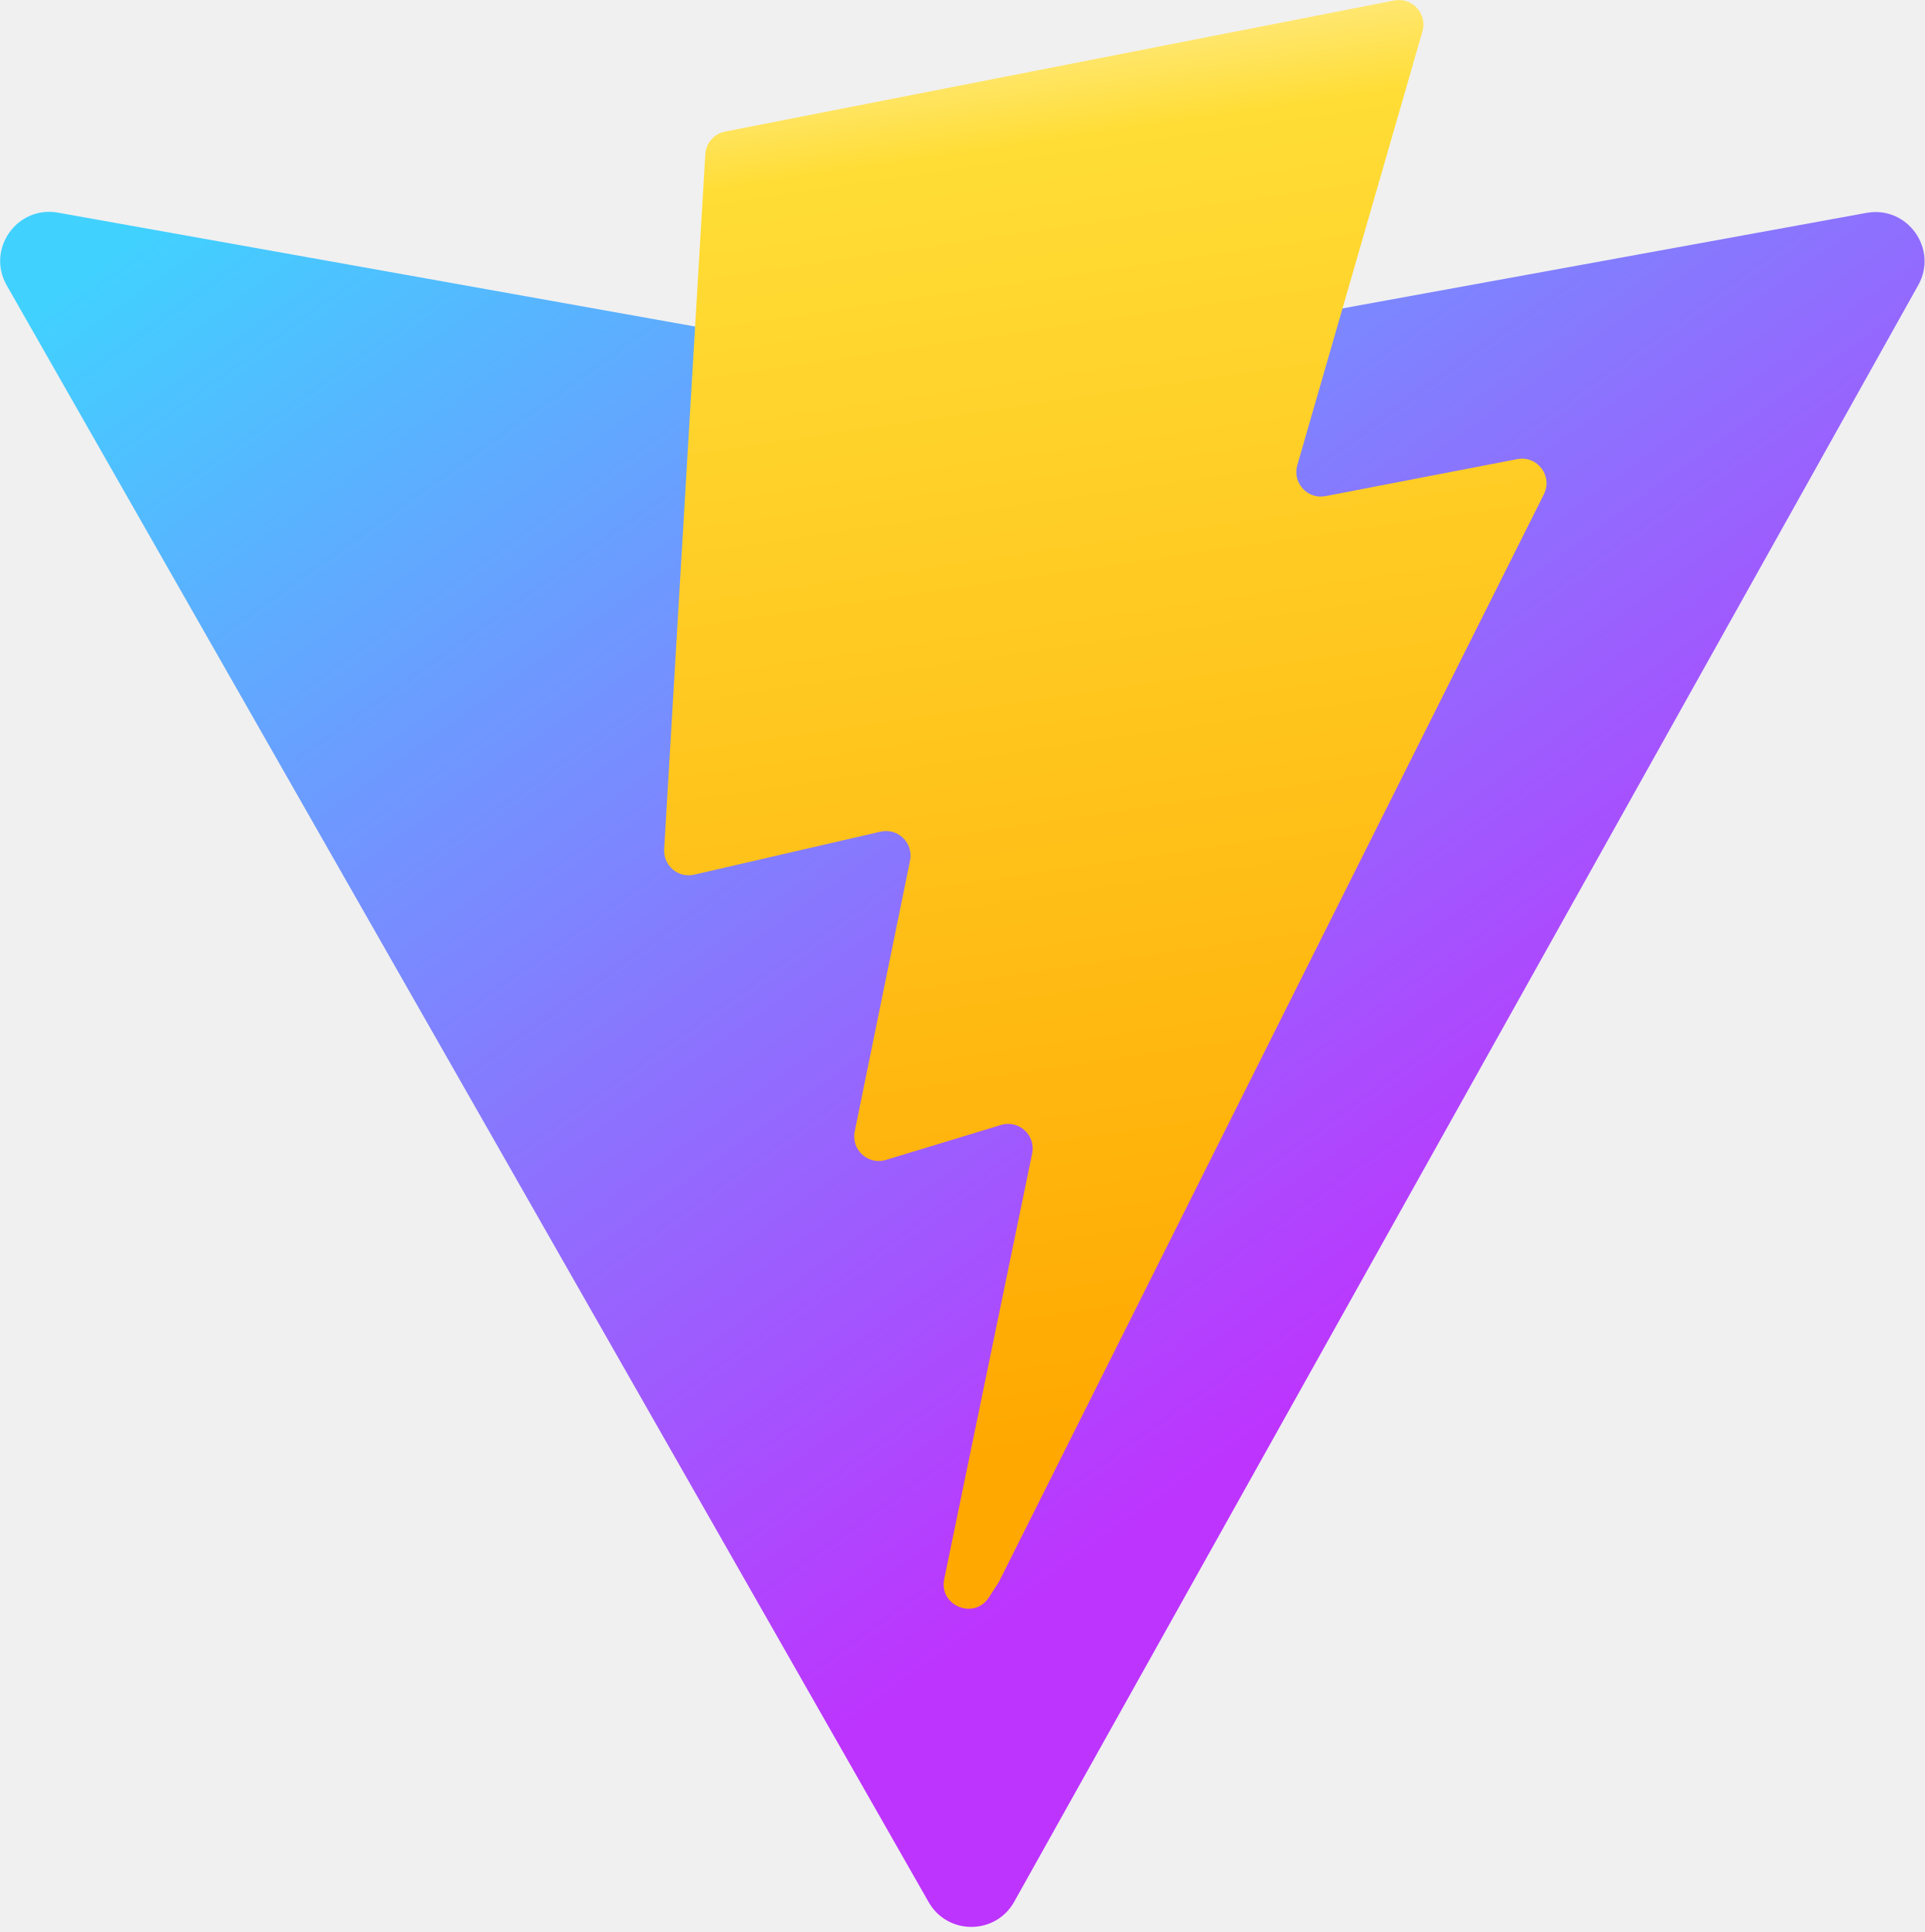
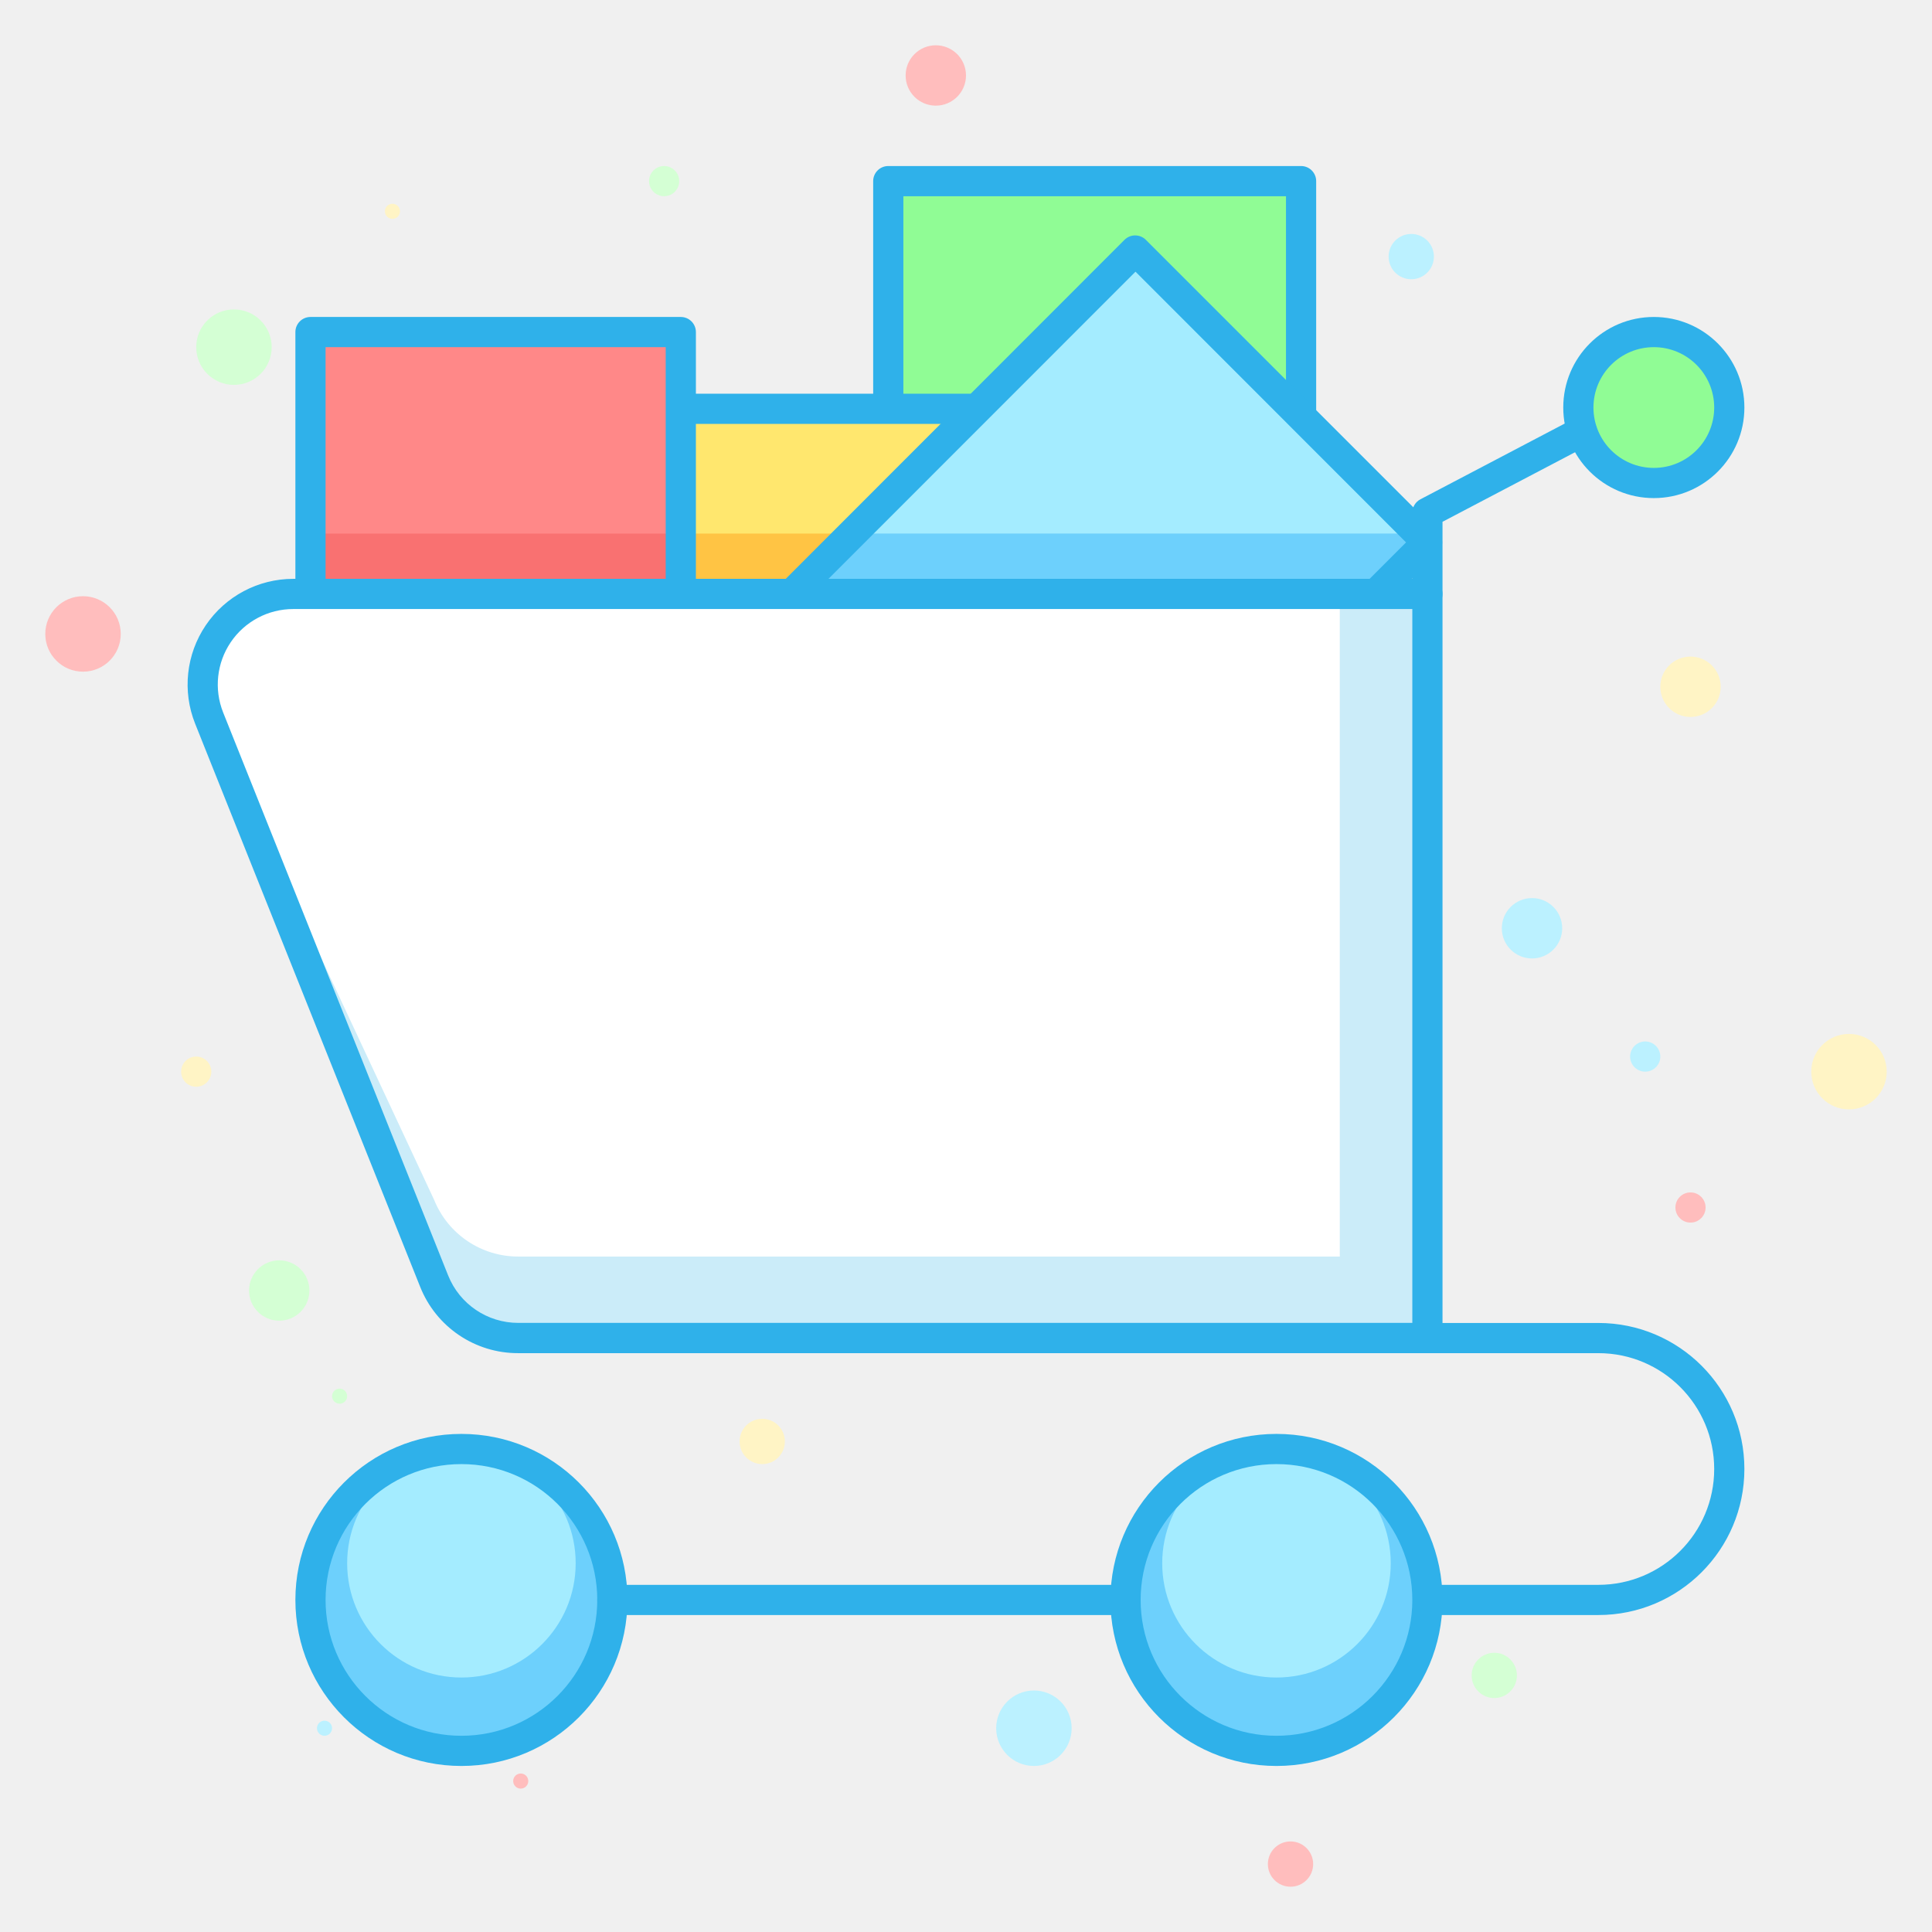
- <svg xmlns="http://www.w3.org/2000/svg" aria-hidden="true" role="img" class="iconify iconify--logos" width="31.88" height="32" preserveAspectRatio="xMidYMid meet" viewBox="0 0 256 257">
+ <svg xmlns="http://www.w3.org/2000/svg" width="800px" height="800px" viewBox="0 0 256 256">
  <defs>
-     <linearGradient id="IconifyId1813088fe1fbc01fb466" x1="-.828%" x2="57.636%" y1="7.652%" y2="78.411%">
-       <stop offset="0%" stop-color="#41D1FF" />
-       <stop offset="100%" stop-color="#BD34FE" />
-     </linearGradient>
-     <linearGradient id="IconifyId1813088fe1fbc01fb467" x1="43.376%" x2="50.316%" y1="2.242%" y2="89.03%">
-       <stop offset="0%" stop-color="#FFEA83" />
-       <stop offset="8.333%" stop-color="#FFDD35" />
-       <stop offset="100%" stop-color="#FFA800" />
-     </linearGradient>
+     <style>.cls-1{fill:#90fc95;}.cls-2{fill:#2fb1ea;}.cls-3{fill:#ffe76e;}.cls-4{fill:#ffc444;}.cls-5{fill:#a4ecff;}.cls-6{fill:#6dd0fc;}.cls-7{fill:#f88;}.cls-8{fill:#f97171;}.cls-9{fill:#cbecf9;}.cls-10{fill:#ffffff;}.cls-11{fill:#d4ffd4;}.cls-12{fill:#ffbdbd;}.cls-13{fill:#bbf1ff;}.cls-14{fill:#fff4c5;}</style>
  </defs>
-   <path fill="url(#IconifyId1813088fe1fbc01fb466)" d="M255.153 37.938L134.897 252.976c-2.483 4.44-8.862 4.466-11.382.048L.875 37.958c-2.746-4.814 1.371-10.646 6.827-9.67l120.385 21.517a6.537 6.537 0 0 0 2.322-.004l117.867-21.483c5.438-.991 9.574 4.796 6.877 9.62Z" />
-   <path fill="url(#IconifyId1813088fe1fbc01fb467)" d="M185.432.063L96.44 17.501a3.268 3.268 0 0 0-2.634 3.014l-5.474 92.456a3.268 3.268 0 0 0 3.997 3.378l24.777-5.718c2.318-.535 4.413 1.507 3.936 3.838l-7.361 36.047c-.495 2.426 1.782 4.5 4.151 3.78l15.304-4.649c2.372-.72 4.652 1.36 4.15 3.788l-11.698 56.621c-.732 3.542 3.979 5.473 5.943 2.437l1.313-2.028l72.516-144.72c1.215-2.423-.88-5.186-3.54-4.672l-25.505 4.922c-2.396.462-4.435-1.77-3.759-4.114l16.646-57.705c.677-2.35-1.37-4.583-3.769-4.113Z" />
+   <g id="Layer_2" data-name="Layer 2">
+     <rect class="cls-1" x="117.69" y="24" width="54.7" height="54.7" />
+     <path class="cls-2" d="M172.4,80.7h-54.7a2,2,0,0,1-2-2V24a2,2,0,0,1,2-2h54.7a2,2,0,0,1,2,2V78.7A2,2,0,0,1,172.4,80.7Zm-52.7-4h50.7V26h-50.7Z" />
+     <rect class="cls-3" x="83.46" y="54.17" width="49.07" height="49.07" />
+     <rect class="cls-4" x="83.46" y="70.7" width="49.07" height="32.54" />
+     <path class="cls-2" d="M132.53,105.24H83.46a2,2,0,0,1-2-2V54.17a2,2,0,0,1,2-2h49.07a2,2,0,0,1,2,2v49.07A2,2,0,0,1,132.53,105.24Zm-47.07-4h45.07V56.17H85.46Z" />
+     <rect class="cls-5" x="115.5" y="41.37" width="54.7" height="76.22" transform="translate(98.04 -77.73) rotate(45)" />
+     <polygon class="cls-6" points="135.24 125.77 189.14 71.87 187.97 70.7 112.95 70.7 96.56 87.09 135.24 125.77" />
+     <path class="cls-2" d="M135.24,127.77a2,2,0,0,1-1.41-.59L95.15,88.5a2,2,0,0,1,0-2.83L149,31.78a2,2,0,0,1,2.83,0l38.68,38.68a2,2,0,0,1,0,2.83l-53.9,53.9A2,2,0,0,1,135.24,127.77ZM99.39,87.09l35.85,35.85,51.07-51.07L150.46,36Z" />
+     <rect class="cls-7" x="41.14" y="44" width="49.07" height="49.07" />
+     <rect class="cls-8" x="41.14" y="70.7" width="49.07" height="22.37" />
+     <path class="cls-2" d="M90.21,95.07H41.14a2,2,0,0,1-2-2V44a2,2,0,0,1,2-2H90.21a2,2,0,0,1,2,2V93.07A2,2,0,0,1,90.21,95.07Zm-47.07-4H88.21V46H43.14Z" />
+     <path class="cls-9" d="M189.14,177.3H68.67a12,12,0,0,1-11.14-7.55L27.72,95.16A12,12,0,0,1,38.86,78.7H189.14Z" />
+     <path class="cls-10" d="M177.53,166.5H68.67A12,12,0,0,1,57.53,159L27.72,95.16A12,12,0,0,1,38.86,78.7H177.53Z" />
+     <path class="cls-2" d="M189.14,179.3H68.67a13.93,13.93,0,0,1-13-8.8L25.86,95.9a14,14,0,0,1,13-19.2H189.14a2,2,0,0,1,2,2V177.3A2,2,0,0,1,189.14,179.3ZM38.86,80.7a10,10,0,0,0-9.29,13.71L59.38,169a10,10,0,0,0,9.29,6.29H187.14V80.7Z" />
+     <circle class="cls-1" cx="219.14" cy="54" r="10" />
+     <path class="cls-2" d="M219.14,66a12,12,0,1,1,12-12A12,12,0,0,1,219.14,66Zm0-20a8,8,0,1,0,8,8A8,8,0,0,0,219.14,46Z" />
+     <path class="cls-2" d="M189.14,80.7a2,2,0,0,1-2-2V67.93a2,2,0,0,1,1.07-1.77l20.52-10.77a2,2,0,0,1,1.86,3.54L191.14,69.14V78.7A2,2,0,0,1,189.14,80.7Z" />
+     <circle class="cls-6" cx="61.14" cy="212" r="20" />
+     <circle class="cls-5" cx="61.14" cy="207.14" r="15.14" />
+     <path class="cls-2" d="M61.14,234a22,22,0,1,1,22-22A22,22,0,0,1,61.14,234Zm0-40a18,18,0,1,0,18,18A18,18,0,0,0,61.14,194Z" />
+     <path class="cls-2" d="M211.79,214H81.14a2,2,0,0,1,0-4H211.79a15.35,15.35,0,1,0,0-30.7H189.14a2,2,0,0,1,0-4h22.65a19.35,19.35,0,1,1,0,38.7Z" />
+     <circle class="cls-6" cx="169.14" cy="212" r="20" />
+     <circle class="cls-5" cx="169.14" cy="207.14" r="15.14" />
+     <path class="cls-2" d="M169.14,234a22,22,0,1,1,22-22A22,22,0,0,1,169.14,234Zm0-40a18,18,0,1,0,18,18A18,18,0,0,0,169.14,194Z" />
+     <circle class="cls-11" cx="31" cy="46" r="5" />
+     <circle class="cls-11" cx="37" cy="171" r="4" />
+     <circle class="cls-11" cx="198" cy="222" r="3" />
+     <circle class="cls-11" cx="88" cy="24" r="2" />
+     <circle class="cls-11" cx="45" cy="185" r="1" />
+     <circle class="cls-12" cx="11" cy="84" r="5" />
+     <circle class="cls-12" cx="124" cy="10" r="4" />
+     <circle class="cls-12" cx="171" cy="247" r="3" />
+     <circle class="cls-12" cx="224" cy="160" r="2" />
+     <circle class="cls-12" cx="69" cy="236" r="1" />
+     <circle class="cls-13" cx="137" cy="229" r="5" />
+     <circle class="cls-13" cx="203" cy="123" r="4" />
+     <circle class="cls-13" cx="187" cy="34" r="3" />
+     <circle class="cls-13" cx="218" cy="140" r="2" />
+     <circle class="cls-13" cx="43" cy="229" r="1" />
+     <circle class="cls-14" cx="245" cy="142" r="5" />
+     <circle class="cls-14" cx="224" cy="91" r="4" />
+     <circle class="cls-14" cx="101" cy="191" r="3" />
+     <circle class="cls-14" cx="26" cy="142" r="2" />
+     <circle class="cls-14" cx="52" cy="28" r="1" />
+   </g>
</svg>
